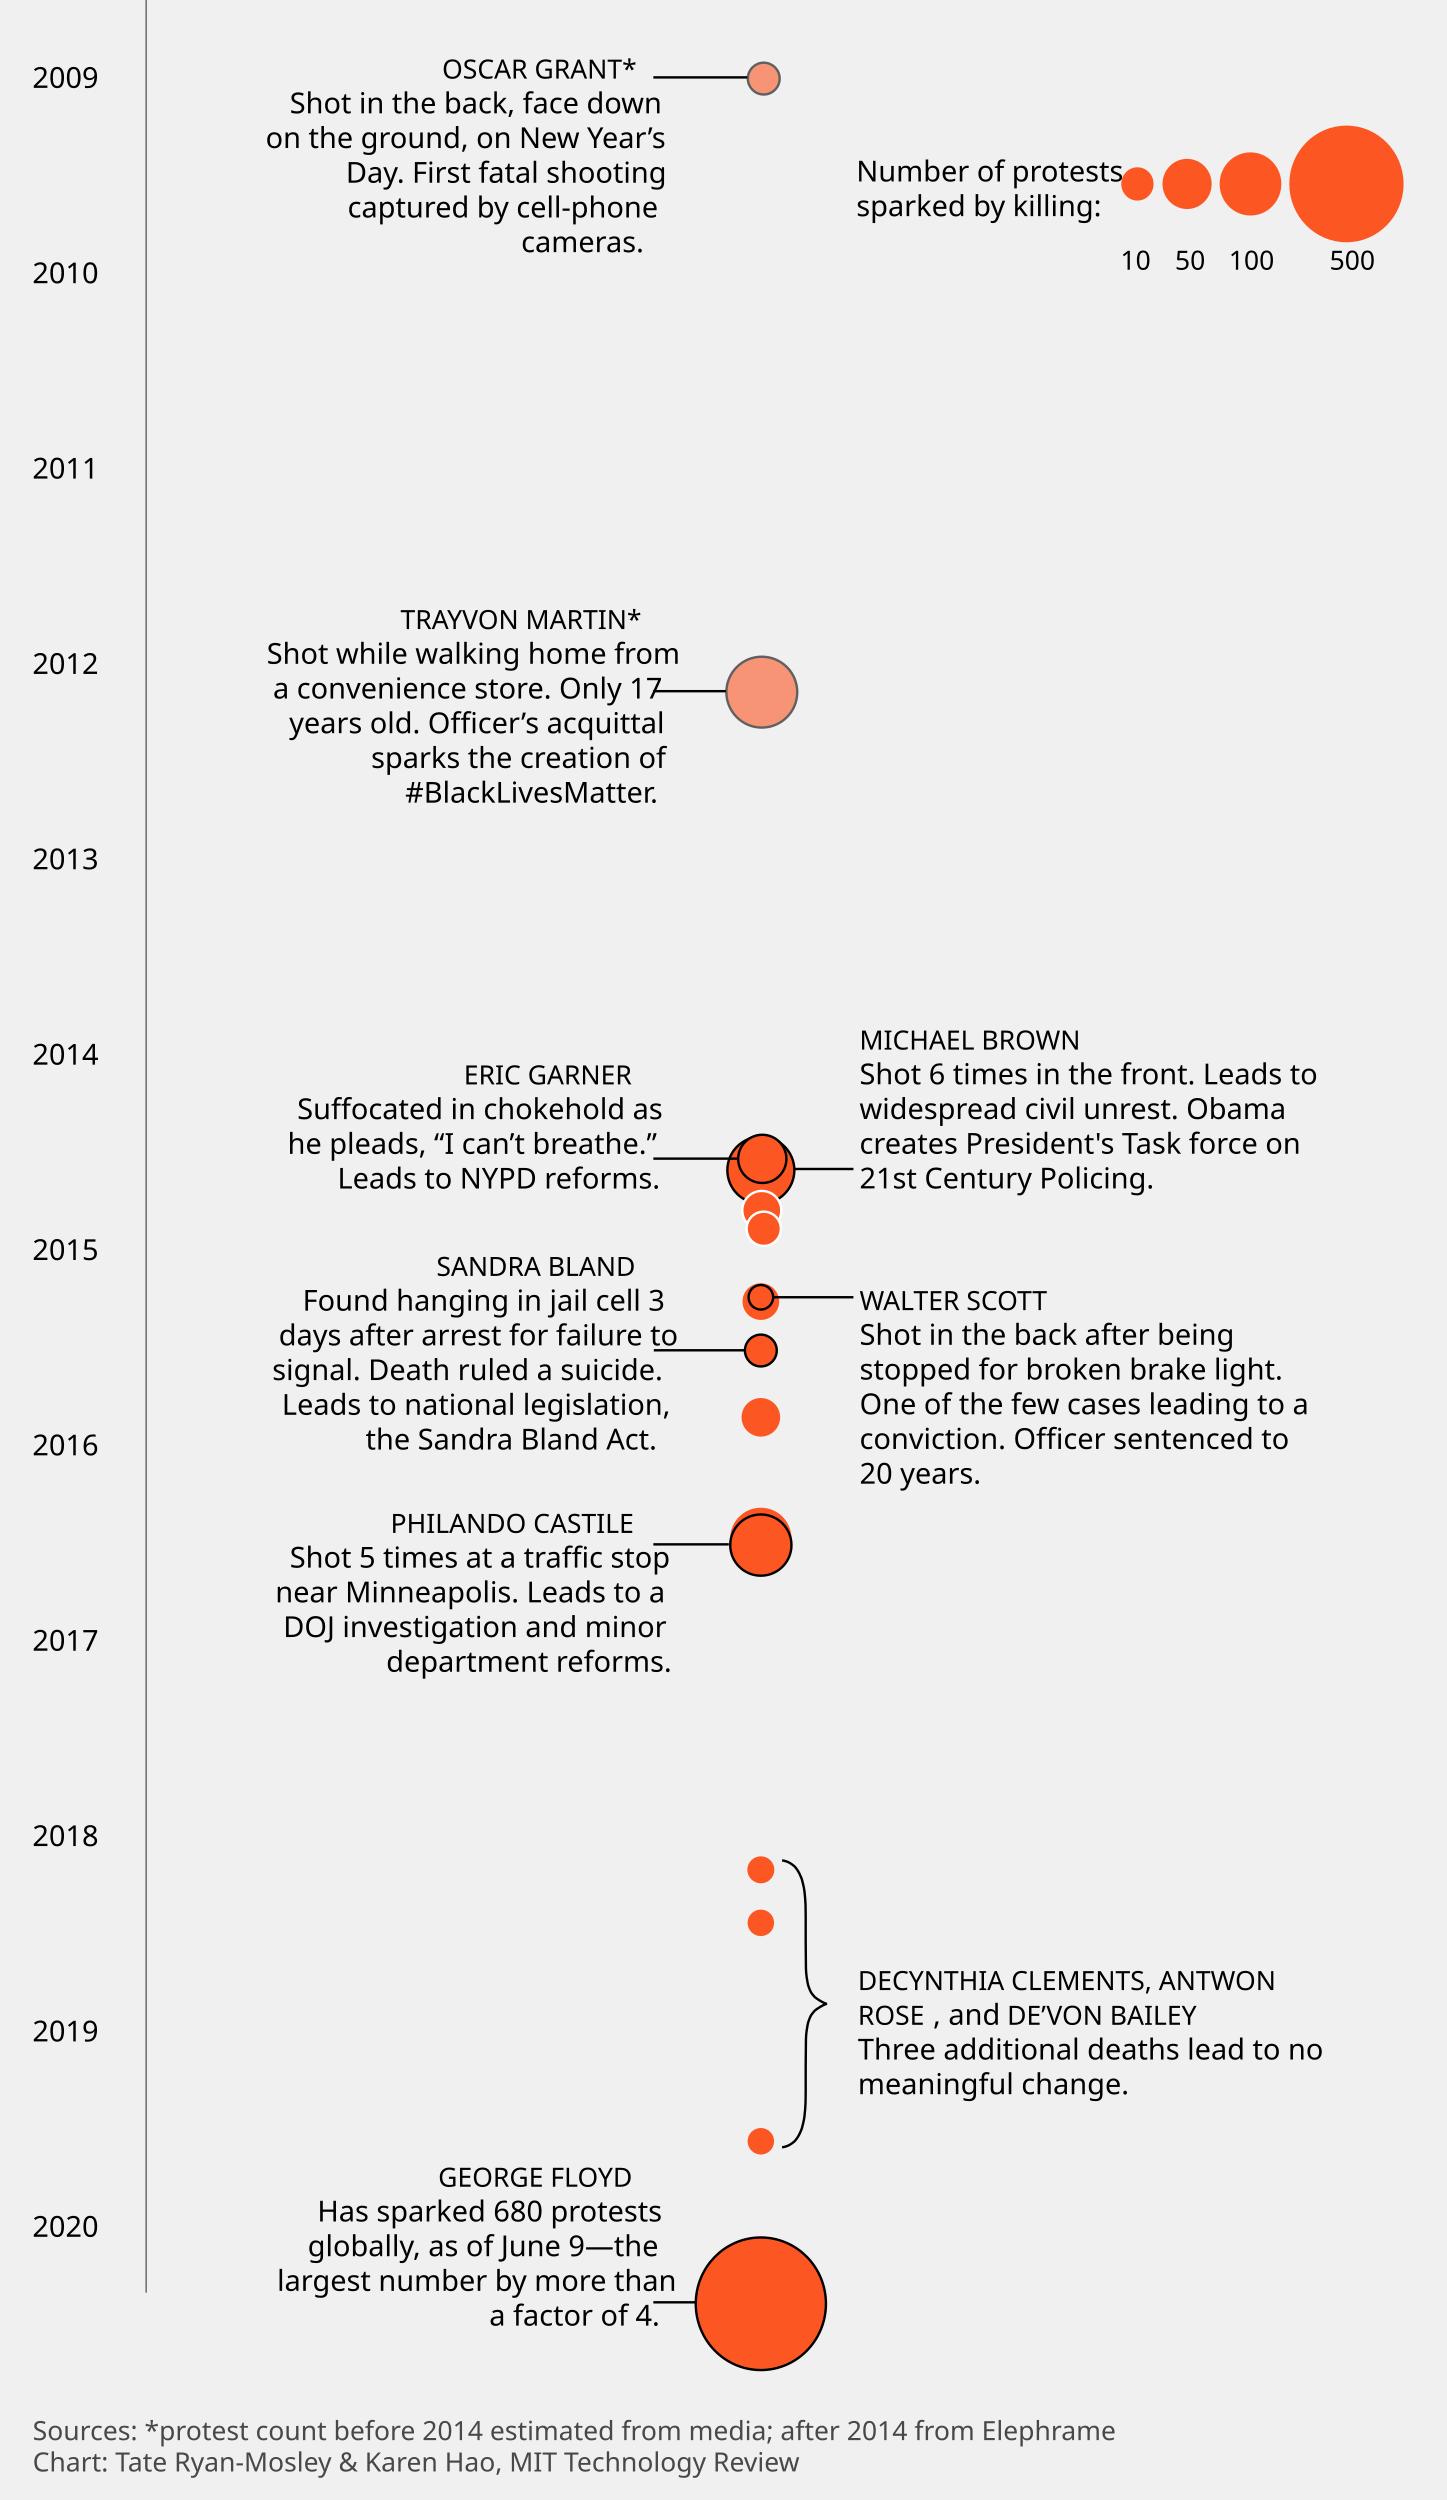
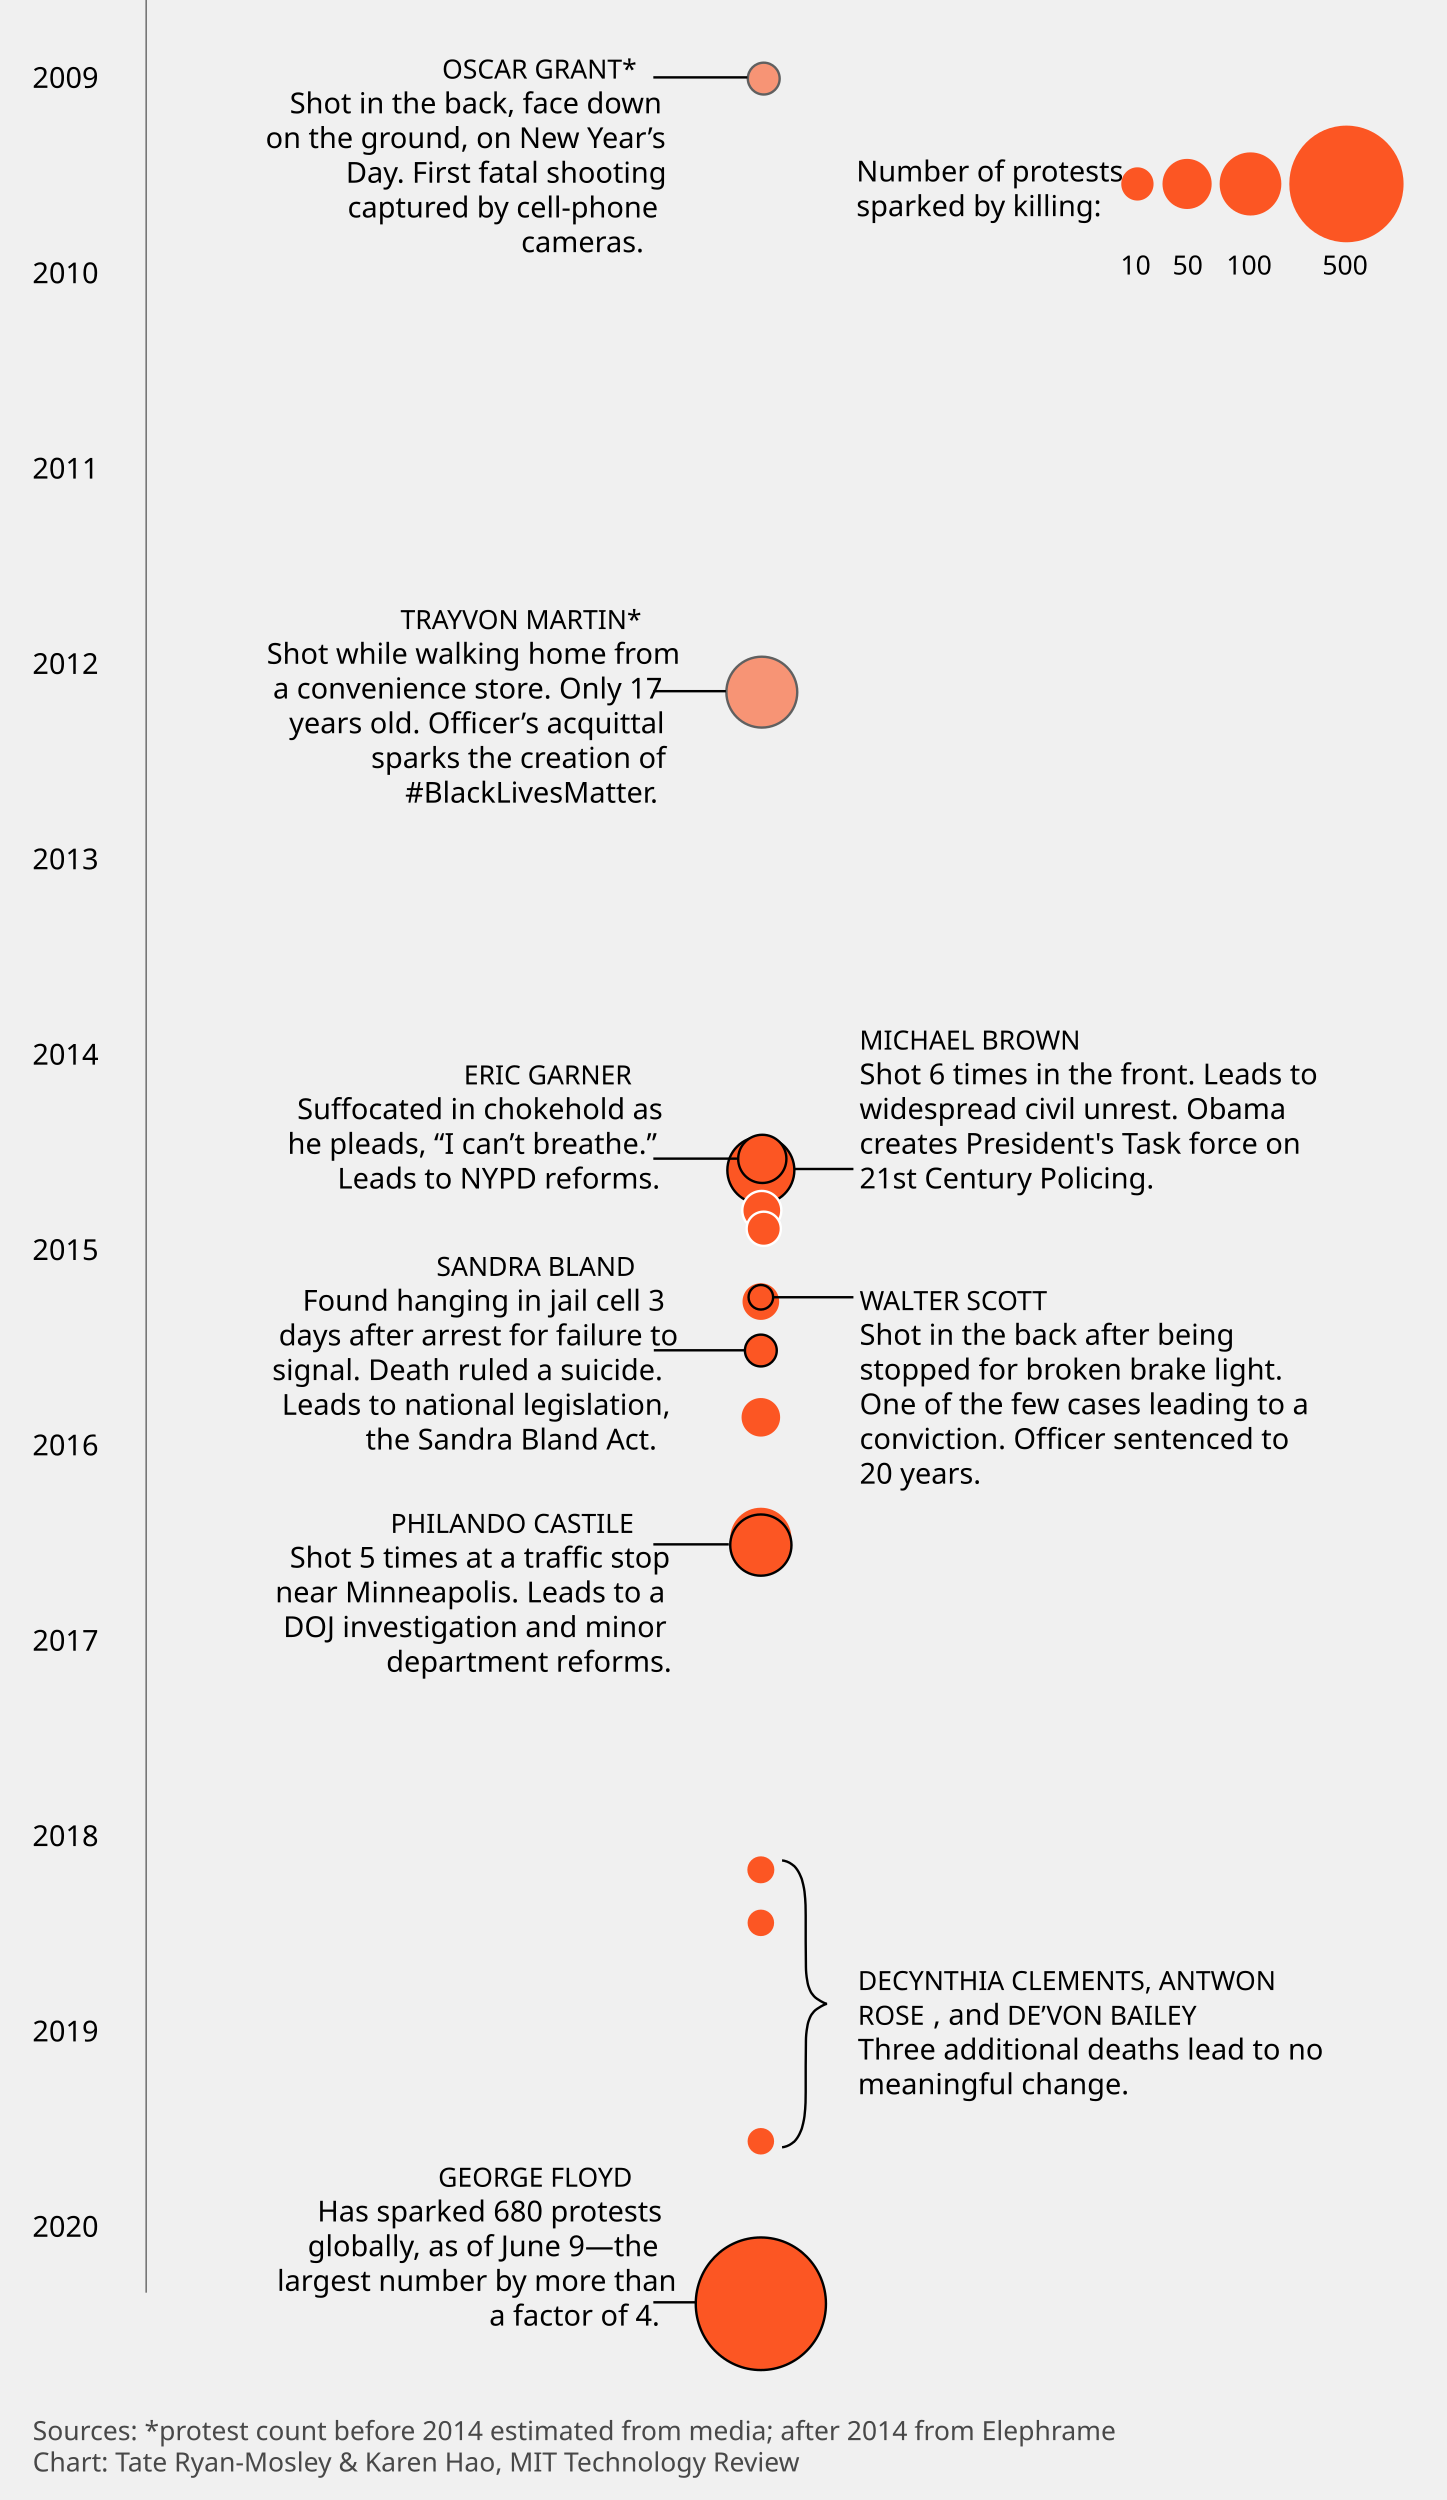
<svg xmlns="http://www.w3.org/2000/svg" version="1.1" id="Layer_1" x="0px" y="0px" viewBox="0 0 600 1037" style="enable-background:new 0 0 600 1037;" xml:space="preserve">
  <style type="text/css">
	.st0{fill:#FC5623;}
	.st1{fill:#FC5623;stroke:#000000;stroke-miterlimit:10;}
	.st2{opacity:0.7;}
	.st3{font-family:'Helvetica-Light';}
	.st4{font-size:11px;}
	.st5{font-family:'Helvetica-Bold';}
	.st6{font-size:12px;}
	.st7{font-family:'TRMono-Black';}
	.st8{fill:none;stroke:#CCCCCC;}
	.st9{fill:none;}
	.st10{fill:#FC5623;stroke:#FFFFFF;stroke-width:0.5;stroke-miterlimit:10;}
	.st11{fill:#FC5623;stroke:#000000;stroke-width:0.5;stroke-miterlimit:10;}
	.st12{fill:none;stroke:#000000;stroke-miterlimit:10;}
	.st13{fill:none;stroke:#000000;}
	.st14{fill:none;stroke:#000000;stroke-width:0.341;}
	.st15{opacity:0.6;fill:#FC5623;stroke:#000000;enable-background:new    ;}
	.st16{fill:#FC5623;stroke:#FFFFFF;stroke-miterlimit:10;}
	.st17{opacity:0.6;fill:#FC5623;stroke:#000000;stroke-miterlimit:10;enable-background:new    ;}
</style>
  <ellipse id="circle_2_" class="st0" cx="471.8" cy="76.3" rx="6.7" ry="6.9" />
  <ellipse class="st0" cx="492.4" cy="76.3" rx="10.2" ry="10.4" />
  <ellipse class="st0" cx="518.7" cy="76.3" rx="12.8" ry="13.1" />
  <ellipse class="st0" cx="558.5" cy="76.3" rx="23.7" ry="24.2" />
  <ellipse class="st1" cx="315.6" cy="955.6" rx="27" ry="27.5" />
  <g class="st2">
    <text transform="matrix(1 0 0 1 13.5513 1025.161)" class="st3 st4">Chart: Tate Ryan-Mosley &amp; Karen Hao, MIT Technology Review</text>
  </g>
  <g>
-     <text transform="matrix(1 0 0 1 551.5001 111.8792)" class="st5 st4">500</text>
+     <text transform="matrix(1 0 0 1 548.5002 113.8792)" class="st5 st4">500</text>
  </g>
  <g>
-     <text transform="matrix(1 0 0 1 509.6943 111.8794)" class="st5 st4">100</text>
+     <text transform="matrix(1 0 0 1 508.6943 113.8794)" class="st5 st4">100</text>
  </g>
  <g>
-     <text transform="matrix(1 0 0 1 464.7527 111.8794)" class="st5 st4">10</text>
+     <text transform="matrix(1 0 0 1 464.7527 113.8794)" class="st5 st4">10</text>
  </g>
  <g>
-     <text transform="matrix(1 0 0 1 487.3738 111.8794)" class="st5 st4">50</text>
+     <text transform="matrix(1 0 0 1 486.3738 113.8794)" class="st5 st4">50</text>
  </g>
  <text transform="matrix(1 0 0 1 355.1992 75.2644)" class="st3 st6">Number of protests</text>
  <text transform="matrix(1 0 0 1 355.1992 89.6644)" class="st3 st6">sparked by killing:</text>
  <text transform="matrix(1 0 0 1 183.3755 32.5967)" class="st5 st4">OSCAR GRANT*</text>
  <text transform="matrix(1 0 0 1 120.1755 46.9967)" class="st3 st6">Shot in the back, face down</text>
  <text transform="matrix(1 0 0 1 110.1755 61.3967)" class="st3 st6">on the ground, on New Year’s</text>
  <text transform="matrix(1 0 0 1 143.4755 75.7967)" class="st3 st6">Day. First fatal shooting</text>
  <text transform="matrix(1 0 0 1 144.1755 90.1967)" class="st3 st6">captured by cell-phone</text>
  <text transform="matrix(1 0 0 1 216.1755 104.5967)" class="st3 st6">cameras. </text>
  <g>
    <text transform="matrix(1 0 0 1 356.5455 543.4307)" class="st5 st4">WALTER SCOTT</text>
    <text transform="matrix(1 0 0 1 356.5455 557.8307)" class="st3 st6">Shot in the back after being</text>
    <text transform="matrix(1 0 0 1 356.5455 572.2307)" class="st3 st6">stopped for broken brake light.</text>
    <text transform="matrix(1 0 0 1 356.5455 586.6307)" class="st3 st6">One of the few cases leading to a</text>
    <text transform="matrix(1 0 0 1 356.5455 601.0308)" class="st3 st6">conviction. Officer sentenced to</text>
    <text transform="matrix(1 0 0 1 356.5455 615.4307)" class="st3 st6">20 years.</text>
  </g>
  <text transform="matrix(1 0 0 1 181.7429 907.0601)" class="st5 st4">GEORGE FLOYD</text>
  <text transform="matrix(1 0 0 1 131.6429 921.4601)" class="st3 st6">Has sparked 680 protests</text>
  <text transform="matrix(1 0 0 1 127.6429 935.8601)" class="st3 st6">globally, as of June 9—the</text>
  <text transform="matrix(1 0 0 1 114.9429 950.2601)" class="st3 st6">largest number by more than</text>
  <text transform="matrix(1 0 0 1 202.9429 964.6601)" class="st3 st6">a factor of 4.</text>
  <text transform="matrix(1 0 0 1 181.0259 529.2559)" class="st5 st4">SANDRA BLAND</text>
  <text transform="matrix(1 0 0 1 125.5259 543.6559)" class="st3 st6">Found hanging in jail cell 3</text>
  <text transform="matrix(1 0 0 1 115.6259 558.0559)" class="st3 st6">days after arrest for failure to</text>
  <text transform="matrix(1 0 0 1 112.9259 572.4559)" class="st3 st6">signal. Death ruled a suicide.</text>
  <text transform="matrix(1 0 0 1 116.9259 586.856)" class="st3 st6">Leads to national legislation,</text>
  <text transform="matrix(1 0 0 1 151.6259 601.2559)" class="st3 st6">the Sandra Bland Act.</text>
  <text transform="matrix(1 0 0 1 192.3827 449.8159)" class="st5 st4">ERIC GARNER</text>
  <text transform="matrix(1 0 0 1 123.2827 464.2159)" class="st3 st6">Suffocated in chokehold as</text>
  <text transform="matrix(1 0 0 1 119.2827 478.6159)" class="st3 st6">he pleads, “I can’t breathe.”</text>
  <text transform="matrix(1 0 0 1 139.9827 493.0159)" class="st3 st6">Leads to NYPD reforms.</text>
  <text transform="matrix(1 0 0 1 161.9972 635.8481)" class="st5 st4">PHILANDO CASTILE</text>
  <text transform="matrix(1 0 0 1 120.1972 650.248)" class="st3 st6">Shot 5 times at a traffic stop</text>
  <text transform="matrix(1 0 0 1 114.1972 664.6481)" class="st3 st6">near Minneapolis. Leads to a</text>
  <text transform="matrix(1 0 0 1 117.4972 679.0481)" class="st3 st6">DOJ investigation and minor</text>
  <text transform="matrix(1 0 0 1 160.1972 693.4481)" class="st3 st6">department reforms.</text>
  <g>
    <text transform="matrix(1 0 0 1 356.5148 435.3611)" class="st5 st4">MICHAEL BROWN</text>
    <text transform="matrix(1 0 0 1 356.5148 449.7611)" class="st3 st6">Shot 6 times in the front. Leads to</text>
    <text transform="matrix(1 0 0 1 356.5148 464.1611)" class="st3 st6">widespread civil unrest. Obama</text>
    <text transform="matrix(1 0 0 1 356.5148 478.5611)" class="st3 st6">creates President's Task force on</text>
    <text transform="matrix(1 0 0 1 356.5148 492.9611)" class="st3 st6">21st Century Policing.</text>
  </g>
  <text transform="matrix(1 0 0 1 13.4241 36.4448)" class="st7 st6">2009</text>
  <text transform="matrix(1 0 0 1 13.4246 117.4783)" class="st7 st6">2010</text>
  <g>
    <text transform="matrix(1 0 0 1 13.4241 198.5122)" class="st7 st6">2011</text>
  </g>
  <g>
    <text transform="matrix(1 0 0 1 13.4242 279.5455)" class="st7 st6">2012</text>
  </g>
  <path class="st8" d="M45.7,206.9" />
  <g>
    <text transform="matrix(1 0 0 1 13.4244 360.579)" class="st7 st6">2013</text>
  </g>
  <path class="st8" d="M45.7,270.5" />
  <g>
    <text transform="matrix(1 0 0 1 13.4241 441.6129)" class="st7 st6">2014</text>
  </g>
  <path class="st8" d="M45.7,334" />
  <g>
    <text transform="matrix(1 0 0 1 13.4246 522.6459)" class="st7 st6">2015</text>
  </g>
  <g>
    <text transform="matrix(1 0 0 1 13.4241 603.6798)" class="st7 st6">2016</text>
  </g>
  <g>
    <text transform="matrix(1 0 0 1 13.4238 684.7137)" class="st7 st6">2017</text>
  </g>
  <g>
    <text transform="matrix(1 0 0 1 13.4244 765.7466)" class="st7 st6">2018</text>
  </g>
  <g>
    <text transform="matrix(1 0 0 1 13.4241 846.7805)" class="st7 st6">2019</text>
  </g>
  <g>
    <g>
      <line class="st9" x1="45.7" y1="923.9" x2="39.7" y2="923.9" />
      <text transform="matrix(1 0 0 1 13.4246 927.814)" class="st7 st6">2020</text>
    </g>
  </g>
  <path class="st10" d="M303.7,400.1" />
  <path class="st11" d="M279,552.1" />
  <path class="st10" d="M319.8,479.6" />
  <line class="st12" x1="327.2" y1="484.9" x2="354" y2="484.9" />
  <line class="st12" x1="288.4" y1="955" x2="271" y2="955" />
  <line class="st12" x1="271" y1="32.1" x2="310" y2="32.1" />
  <line class="st12" x1="302.3" y1="640.6" x2="271" y2="640.6" />
  <line class="st12" x1="271.2" y1="560.1" x2="309" y2="560.1" />
  <text transform="matrix(1 0 0 1 166.1391 260.9446)" class="st5 st4">TRAYVON MARTIN*</text>
  <text transform="matrix(1 0 0 1 110.6391 275.3446)" class="st3 st6">Shot while walking home from</text>
  <text transform="matrix(1 0 0 1 113.2391 289.7446)" class="st3 st6">a convenience store. Only 17</text>
  <text transform="matrix(1 0 0 1 119.9391 304.1446)" class="st3 st6">years old. Officer’s acquittal</text>
  <text transform="matrix(1 0 0 1 153.9391 318.5446)" class="st3 st6">sparks the creation of</text>
  <text transform="matrix(1 0 0 1 168.0391 332.9446)" class="st3 st6">#BlackLivesMatter.</text>
  <line class="st13" x1="301.1" y1="286.7" x2="271" y2="286.7" />
  <g>
    <text transform="matrix(1 0 0 1 355.8477 825.4824)" class="st5 st4">DECYNTHIA CLEMENTS, ANTWON</text>
    <text transform="matrix(1 0 0 1 355.8477 839.8824)" class="st5 st4">ROSE</text>
    <text transform="matrix(1 0 0 1 387.0477 839.8824)" class="st3 st6">, and </text>
    <text transform="matrix(1 0 0 1 417.7477 839.8824)" class="st5 st4">DE’VON BAILEY</text>
    <text transform="matrix(1 0 0 1 355.8477 854.2824)" class="st3 st6">Three additional deaths lead to no</text>
    <text transform="matrix(1 0 0 1 355.8477 868.6824)" class="st3 st6">meaningful change.</text>
  </g>
  <g class="st2">
    <text transform="matrix(1 0 0 1 13.5513 1012.161)" class="st3 st4">Sources: *protest count before 2014 estimated from media; after 2014 from Elephrame</text>
  </g>
  <line class="st14" x1="60.6" y1="0" x2="60.6" y2="951" />
  <circle class="st15" cx="316" cy="287.1" r="14.7" />
  <circle class="st1" cx="315.6" cy="485.4" r="13.9" />
  <circle class="st0" cx="315.6" cy="587.9" r="8" />
  <circle class="st0" cx="315.6" cy="775.6" r="5.6" />
  <circle class="st0" cx="315.6" cy="539.9" r="7.6" />
  <circle class="st1" cx="315.6" cy="538.1" r="5.1" />
  <circle class="st0" cx="315.6" cy="797.6" r="5.5" />
  <circle class="st1" cx="315.6" cy="560.2" r="6.6" />
  <circle class="st0" cx="315.6" cy="638.1" r="12.7" />
  <circle class="st1" cx="315.6" cy="640.9" r="12.7" />
  <circle class="st0" cx="315.6" cy="888.2" r="5.5" />
  <circle class="st1" cx="316.2" cy="480.7" r="10" />
  <circle class="st16" cx="316" cy="502.1" r="8.1" />
  <circle class="st16" cx="316.8" cy="509.7" r="7.1" />
  <line class="st12" x1="320.7" y1="538.1" x2="354" y2="538.1" />
  <g>
    <path class="st13" d="M324.4,771.7c1.1,0.1,2.8,0.6,4.2,1.7c0.3,0.3,0.5,0.4,0.8,0.6c2,2,2.9,4.8,3.2,5.5c0.9,3.2,1.1,5.1,1.1,5.1   c0.5,4.2,0.5,7.5,0.5,9.9c0,7.6,0,5.5,0,10.7c0,3.6,0.1,7.2,0.1,10.8c0,0.1,0,1.8,0.3,4.1c0.3,2,0.5,3.2,0.9,4.2   c0.6,1.7,1.1,2.5,1.4,2.8c0.3,0.4,0.9,1.3,2,2c0.8,0.5,2,1.4,4.1,2.2" />
    <path class="st13" d="M324.4,890.7c1.1-0.1,2.8-0.6,4.2-1.7c0.3-0.3,0.5-0.4,0.8-0.6c2-2,2.9-4.8,3.2-5.5c0.9-3.2,1.1-5.1,1.1-5.1   c0.5-4.2,0.5-7.5,0.5-9.9c0-7.6,0-5.5,0-10.7c0-3.6,0.1-7.2,0.1-10.8c0-0.1,0-1.8,0.3-4.1c0.3-2,0.5-3.2,0.9-4.2   c0.6-1.7,1.1-2.5,1.4-2.8c0.3-0.4,0.9-1.3,2-2c0.8-0.5,2-1.4,4.1-2.2" />
  </g>
  <circle class="st17" cx="316.8" cy="32.6" r="6.6" />
  <line class="st12" x1="271" y1="480.6" x2="305.7" y2="480.6" />
</svg>
